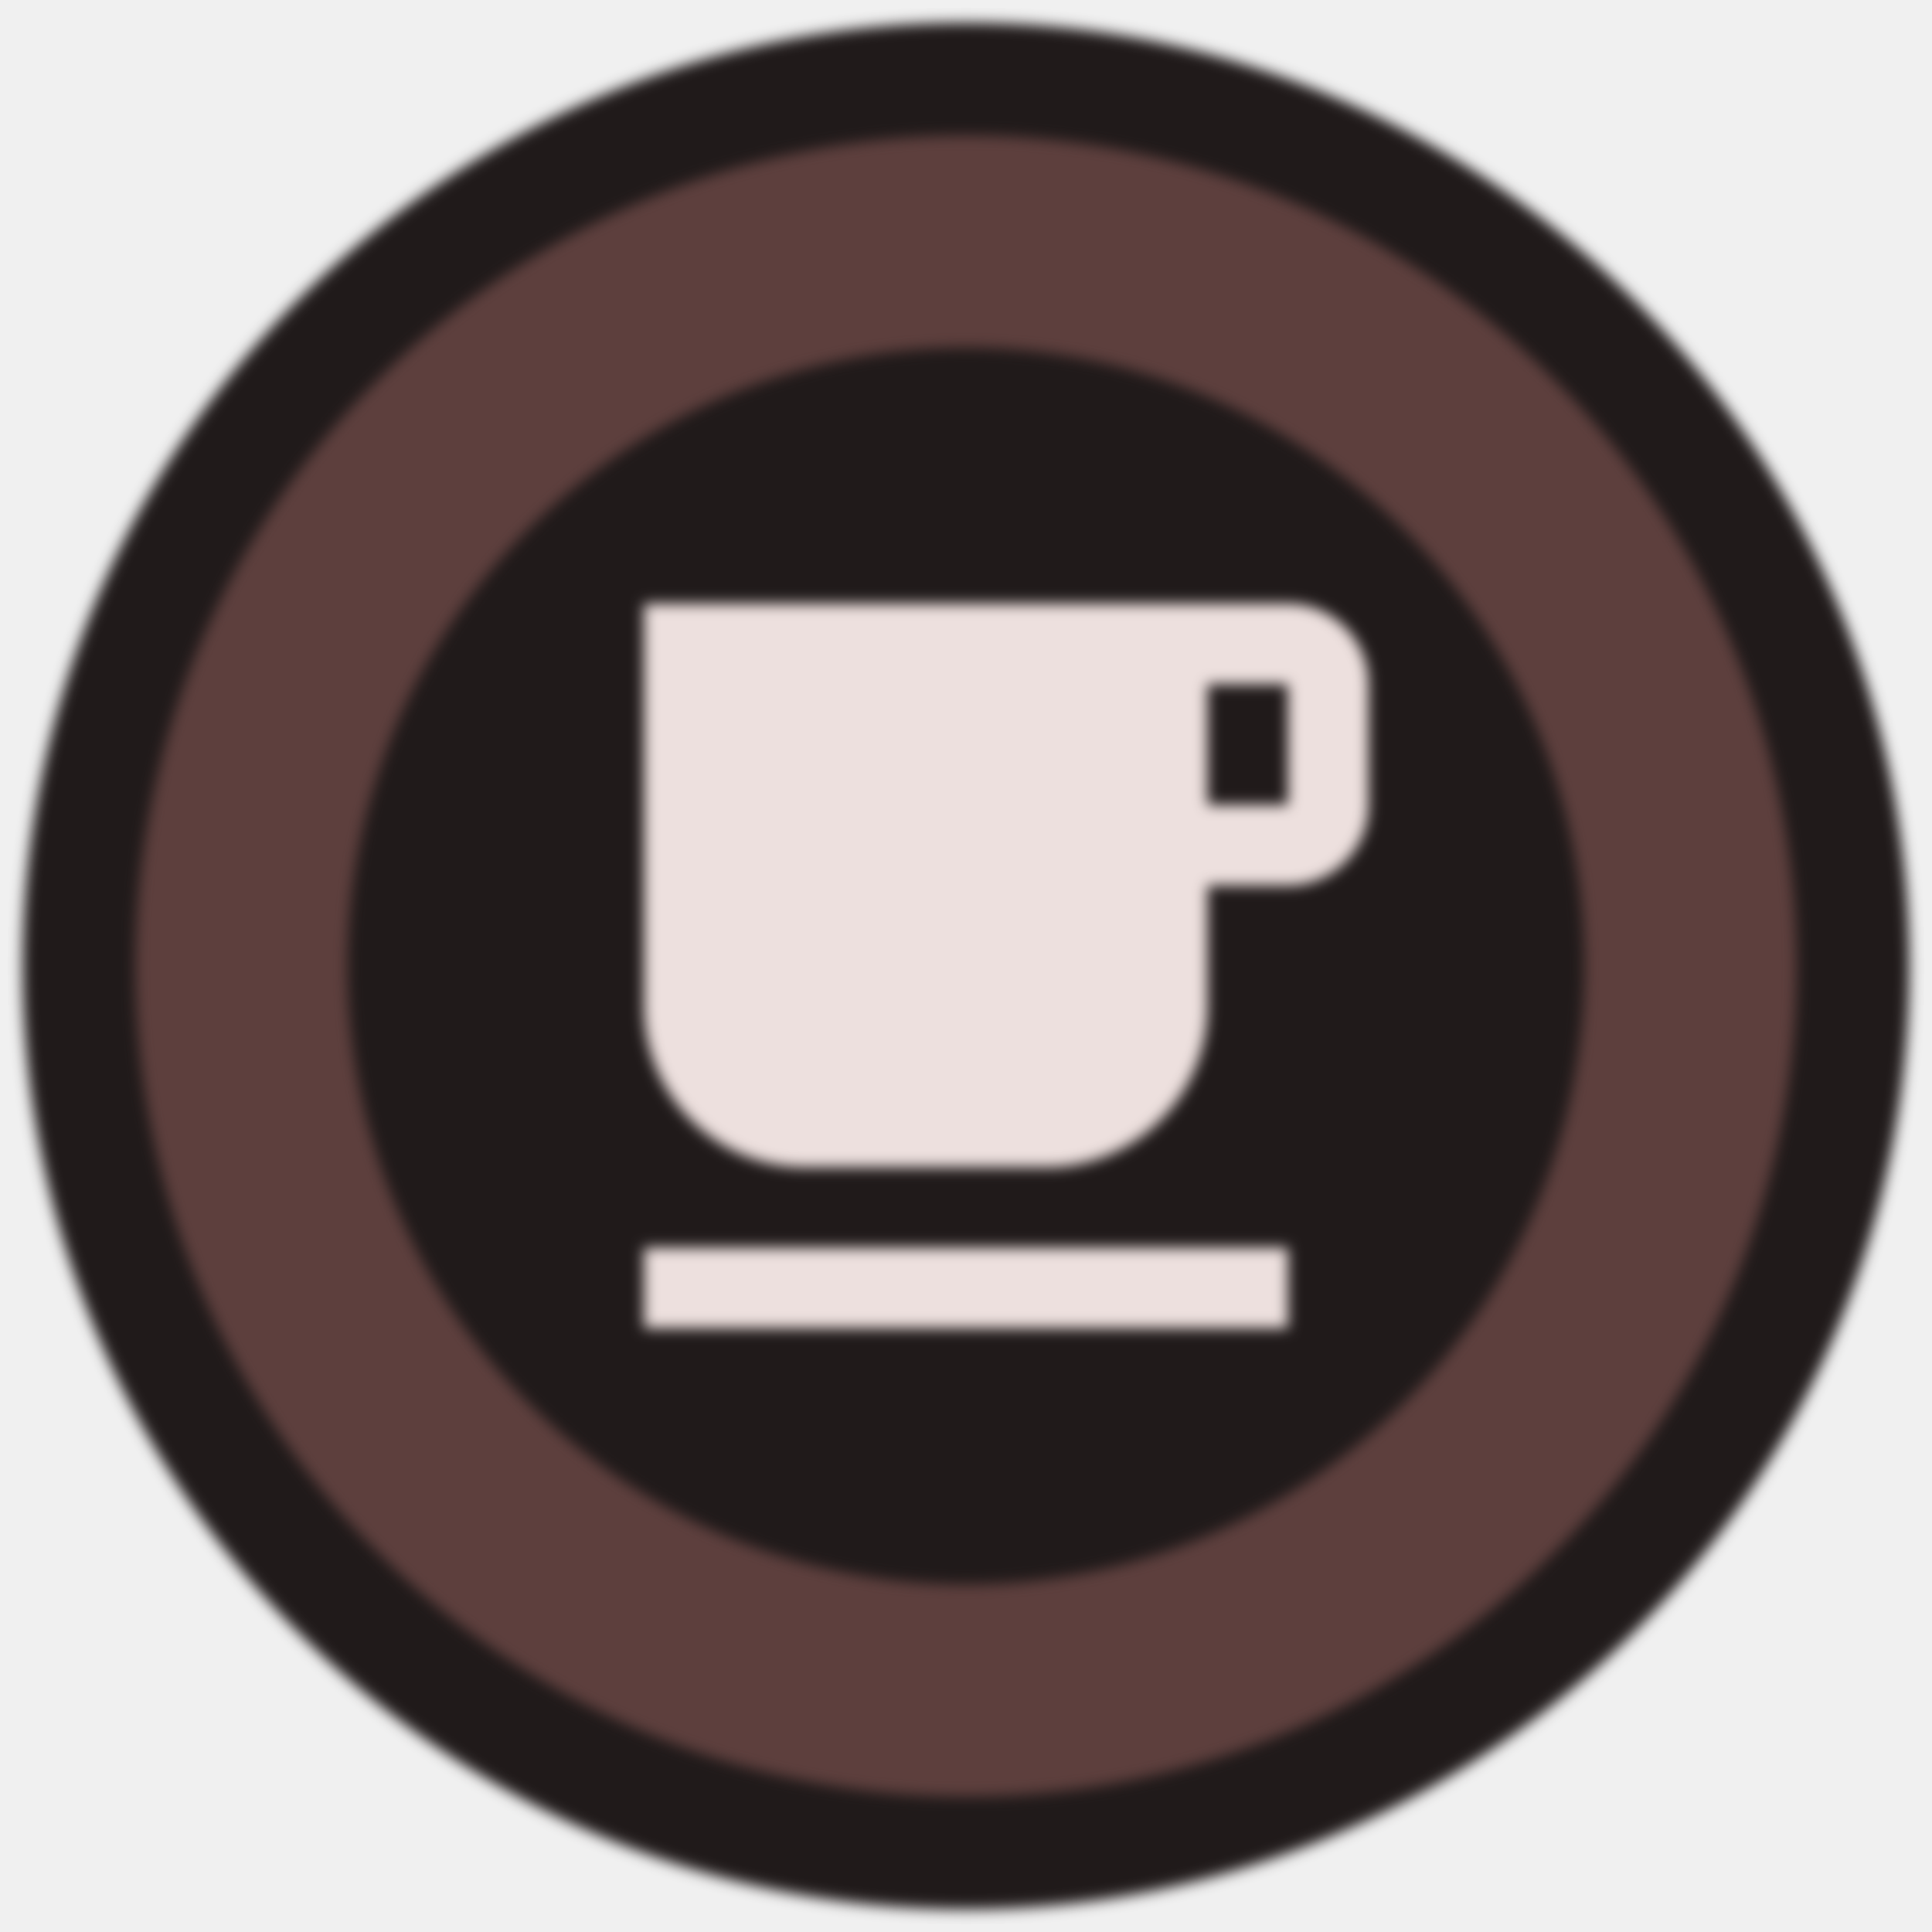
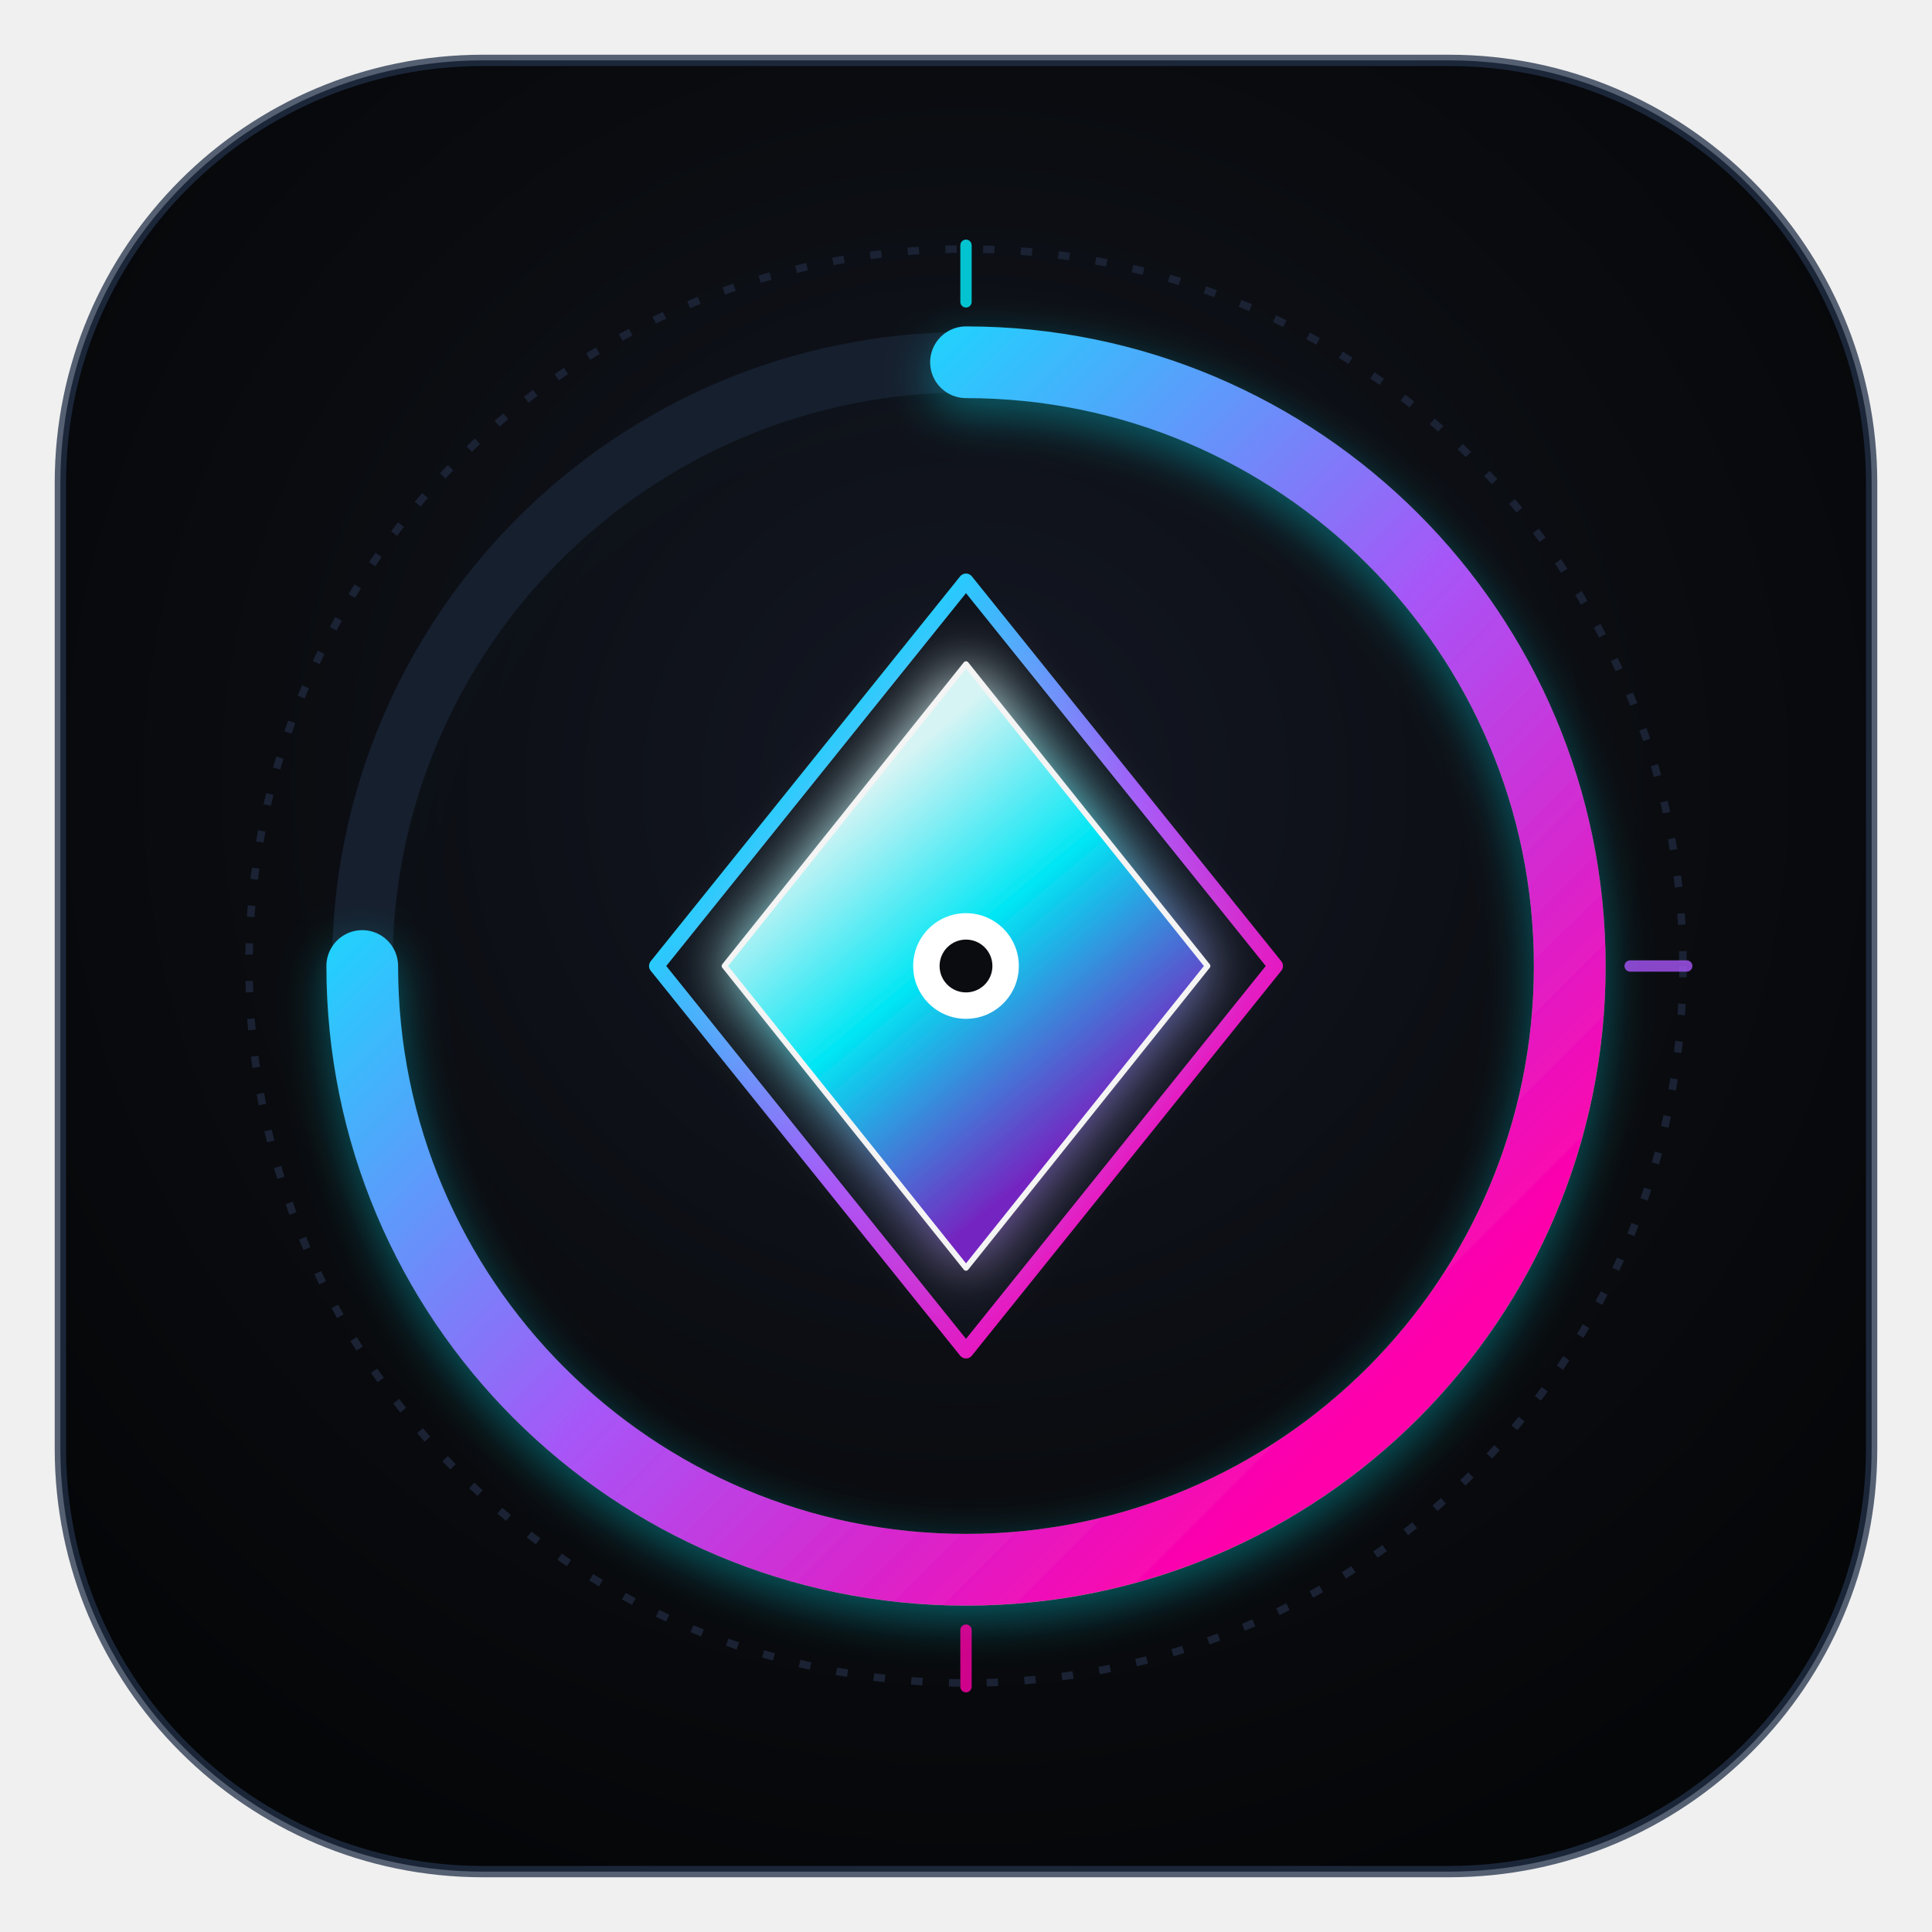
- <svg xmlns="http://www.w3.org/2000/svg" width="4096" height="4096" viewBox="0 0 4096 4096" fill="none">
-   <g filter="url(#filter0_f_9_9)">
-     <circle cx="2048" cy="2048" r="2000" fill="#201A1A" />
-   </g>
-   <path d="M512 2048C512 2896.31 1199.69 3584 2048 3584C2896.31 3584 3584 2715 3584 2048C3584 1381 3082 455 2048 512" stroke="black" />
-   <g filter="url(#filter1_f_9_9)">
-     <path d="M3584 2048C3584 2896.31 2896.31 3584 2048 3584C1199.69 3584 512 2896.31 512 2048C512 1199.69 1199.69 512 2048 512C2896.31 512 3584 1199.69 3584 2048Z" stroke="#5D3F3D" stroke-width="450" />
-   </g>
-   <g clip-path="url(#clip0_9_9)" filter="url(#filter2_f_9_9)">
-     <path d="M2730.67 1280H1365.33V2133.33C1365.33 2321.92 1518.08 2474.67 1706.67 2474.67H2218.67C2407.25 2474.67 2560 2321.92 2560 2133.33V1877.33H2730.67C2825.39 1877.33 2901.33 1800.53 2901.33 1706.67V1450.67C2901.33 1355.95 2825.39 1280 2730.67 1280ZM2730.67 1706.67H2560V1450.67H2730.67V1706.67ZM1365.33 2645.33H2730.67V2816H1365.33V2645.33Z" fill="#EDE0DE" />
-   </g>
+ <svg xmlns="http://www.w3.org/2000/svg" width="1024" height="1024" viewBox="0 0 1024 1024" fill="none">
  <defs>
-     <filter id="filter0_f_9_9" x="18" y="18" width="4060" height="4060" filterUnits="userSpaceOnUse" color-interpolation-filters="sRGB">
-       <feFlood flood-opacity="0" result="BackgroundImageFix" />
-       <feBlend mode="normal" in="SourceGraphic" in2="BackgroundImageFix" result="shape" />
-       <feGaussianBlur stdDeviation="15" result="effect1_foregroundBlur_9_9" />
+     <radialGradient id="bgGrad" cx="50%" cy="40%" r="65%">
+       <stop offset="0%" stop-color="#141824" />
+       <stop offset="60%" stop-color="#0A0C10" />
+       <stop offset="100%" stop-color="#050608" />
+     </radialGradient>
+     <linearGradient id="neonArc" x1="15%" y1="15%" x2="85%" y2="85%">
+       <stop offset="0%" stop-color="#00F0FF" />
+       <stop offset="55%" stop-color="#A855F7" />
+       <stop offset="100%" stop-color="#FF00AA" />
+     </linearGradient>
+     <linearGradient id="coreGrad" x1="30%" y1="20%" x2="70%" y2="80%">
+       <stop offset="0%" stop-color="#E0FFFF" />
+       <stop offset="45%" stop-color="#00F0FF" />
+       <stop offset="100%" stop-color="#7928CA" />
+     </linearGradient>
+     <filter id="glow" x="-20%" y="-20%" width="140%" height="140%">
+       <feGaussianBlur stdDeviation="16" result="blur" />
+       <feComposite in="SourceGraphic" in2="blur" operator="over" />
    </filter>
-     <filter id="filter1_f_9_9" x="257" y="257" width="3582" height="3582" filterUnits="userSpaceOnUse" color-interpolation-filters="sRGB">
-       <feFlood flood-opacity="0" result="BackgroundImageFix" />
-       <feBlend mode="normal" in="SourceGraphic" in2="BackgroundImageFix" result="shape" />
-       <feGaussianBlur stdDeviation="15" result="effect1_foregroundBlur_9_9" />
+     <filter id="subtleShadow" x="-10%" y="-10%" width="120%" height="120%">
+       <feDropShadow dx="0" dy="8" stdDeviation="12" flood-color="#00F0FF" flood-opacity="0.35" />
    </filter>
-     <filter id="filter2_f_9_9" x="994" y="994" width="2108" height="2108" filterUnits="userSpaceOnUse" color-interpolation-filters="sRGB">
-       <feFlood flood-opacity="0" result="BackgroundImageFix" />
-       <feBlend mode="normal" in="SourceGraphic" in2="BackgroundImageFix" result="shape" />
-       <feGaussianBlur stdDeviation="15" result="effect1_foregroundBlur_9_9" />
-     </filter>
-     <clipPath id="clip0_9_9">
-       <rect width="2048" height="2048" fill="white" transform="translate(1024 1024)" />
-     </clipPath>
  </defs>
+   <rect x="32" y="32" width="960" height="960" rx="224" fill="url(#bgGrad)" />
+   <rect x="32" y="32" width="960" height="960" rx="224" stroke="#223048" stroke-width="6" stroke-opacity="0.75" />
+   <circle cx="512" cy="512" r="380" stroke="#1A2234" stroke-width="4" stroke-dasharray="6 14" />
+   <circle cx="512" cy="512" r="310" stroke="#00F0FF" stroke-width="2" stroke-opacity="0.15" filter="url(#glow)" />
+   <circle cx="512" cy="512" r="320" stroke="#161F2E" stroke-width="32" stroke-linecap="round" />
+   <path d="M 512 192 A 320 320 0 1 1 192 512" stroke="url(#neonArc)" stroke-width="38" stroke-linecap="round" filter="url(#subtleShadow)" />
+   <line x1="512" y1="130" x2="512" y2="160" stroke="#00F0FF" stroke-width="6" stroke-linecap="round" stroke-opacity="0.8" />
+   <line x1="864" y1="512" x2="894" y2="512" stroke="#A855F7" stroke-width="6" stroke-linecap="round" stroke-opacity="0.8" />
+   <line x1="512" y1="864" x2="512" y2="894" stroke="#FF00AA" stroke-width="6" stroke-linecap="round" stroke-opacity="0.8" />
+   <polygon points="512,308 676,512 512,716 348,512" fill="#0E121B" stroke="url(#neonArc)" stroke-width="8" stroke-linejoin="round" />
+   <polygon points="512,352 640,512 512,672 384,512" fill="url(#coreGrad)" stroke="#FFFFFF" stroke-width="3" stroke-linejoin="round" opacity="0.95" filter="url(#glow)" />
+   <circle cx="512" cy="512" r="28" fill="#FFFFFF" />
+   <circle cx="512" cy="512" r="14" fill="#0A0C10" />
</svg>
